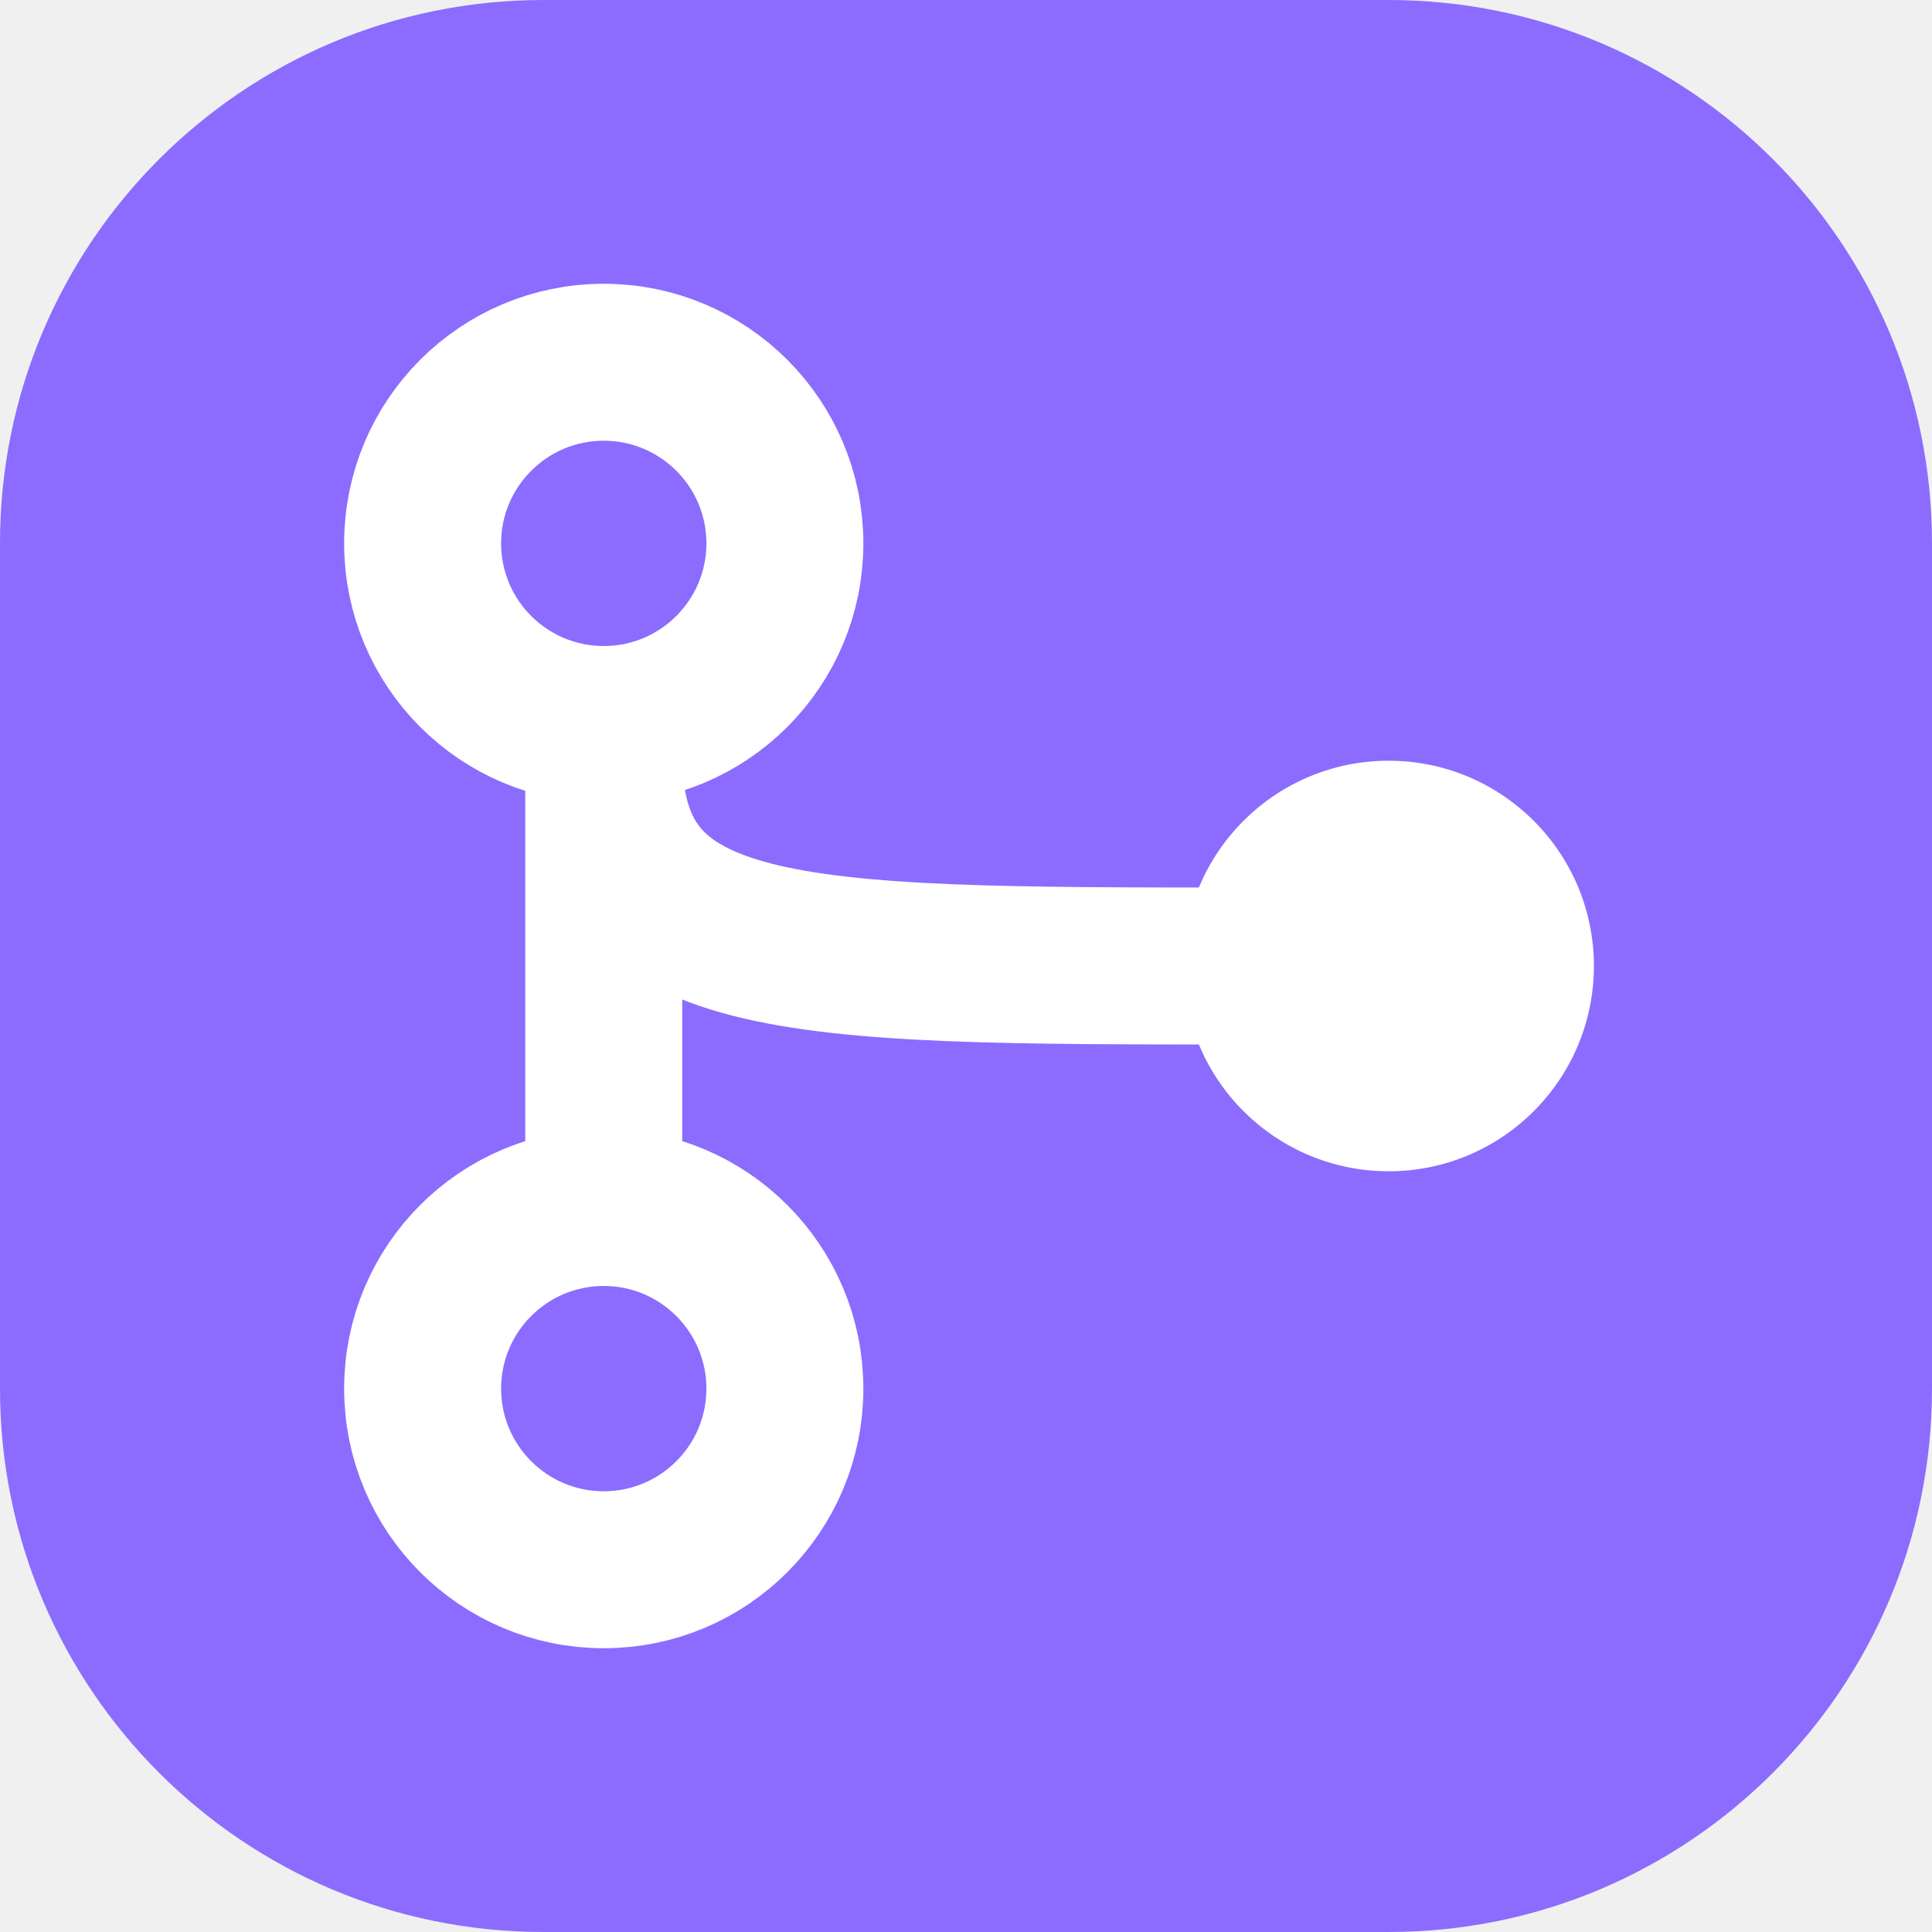
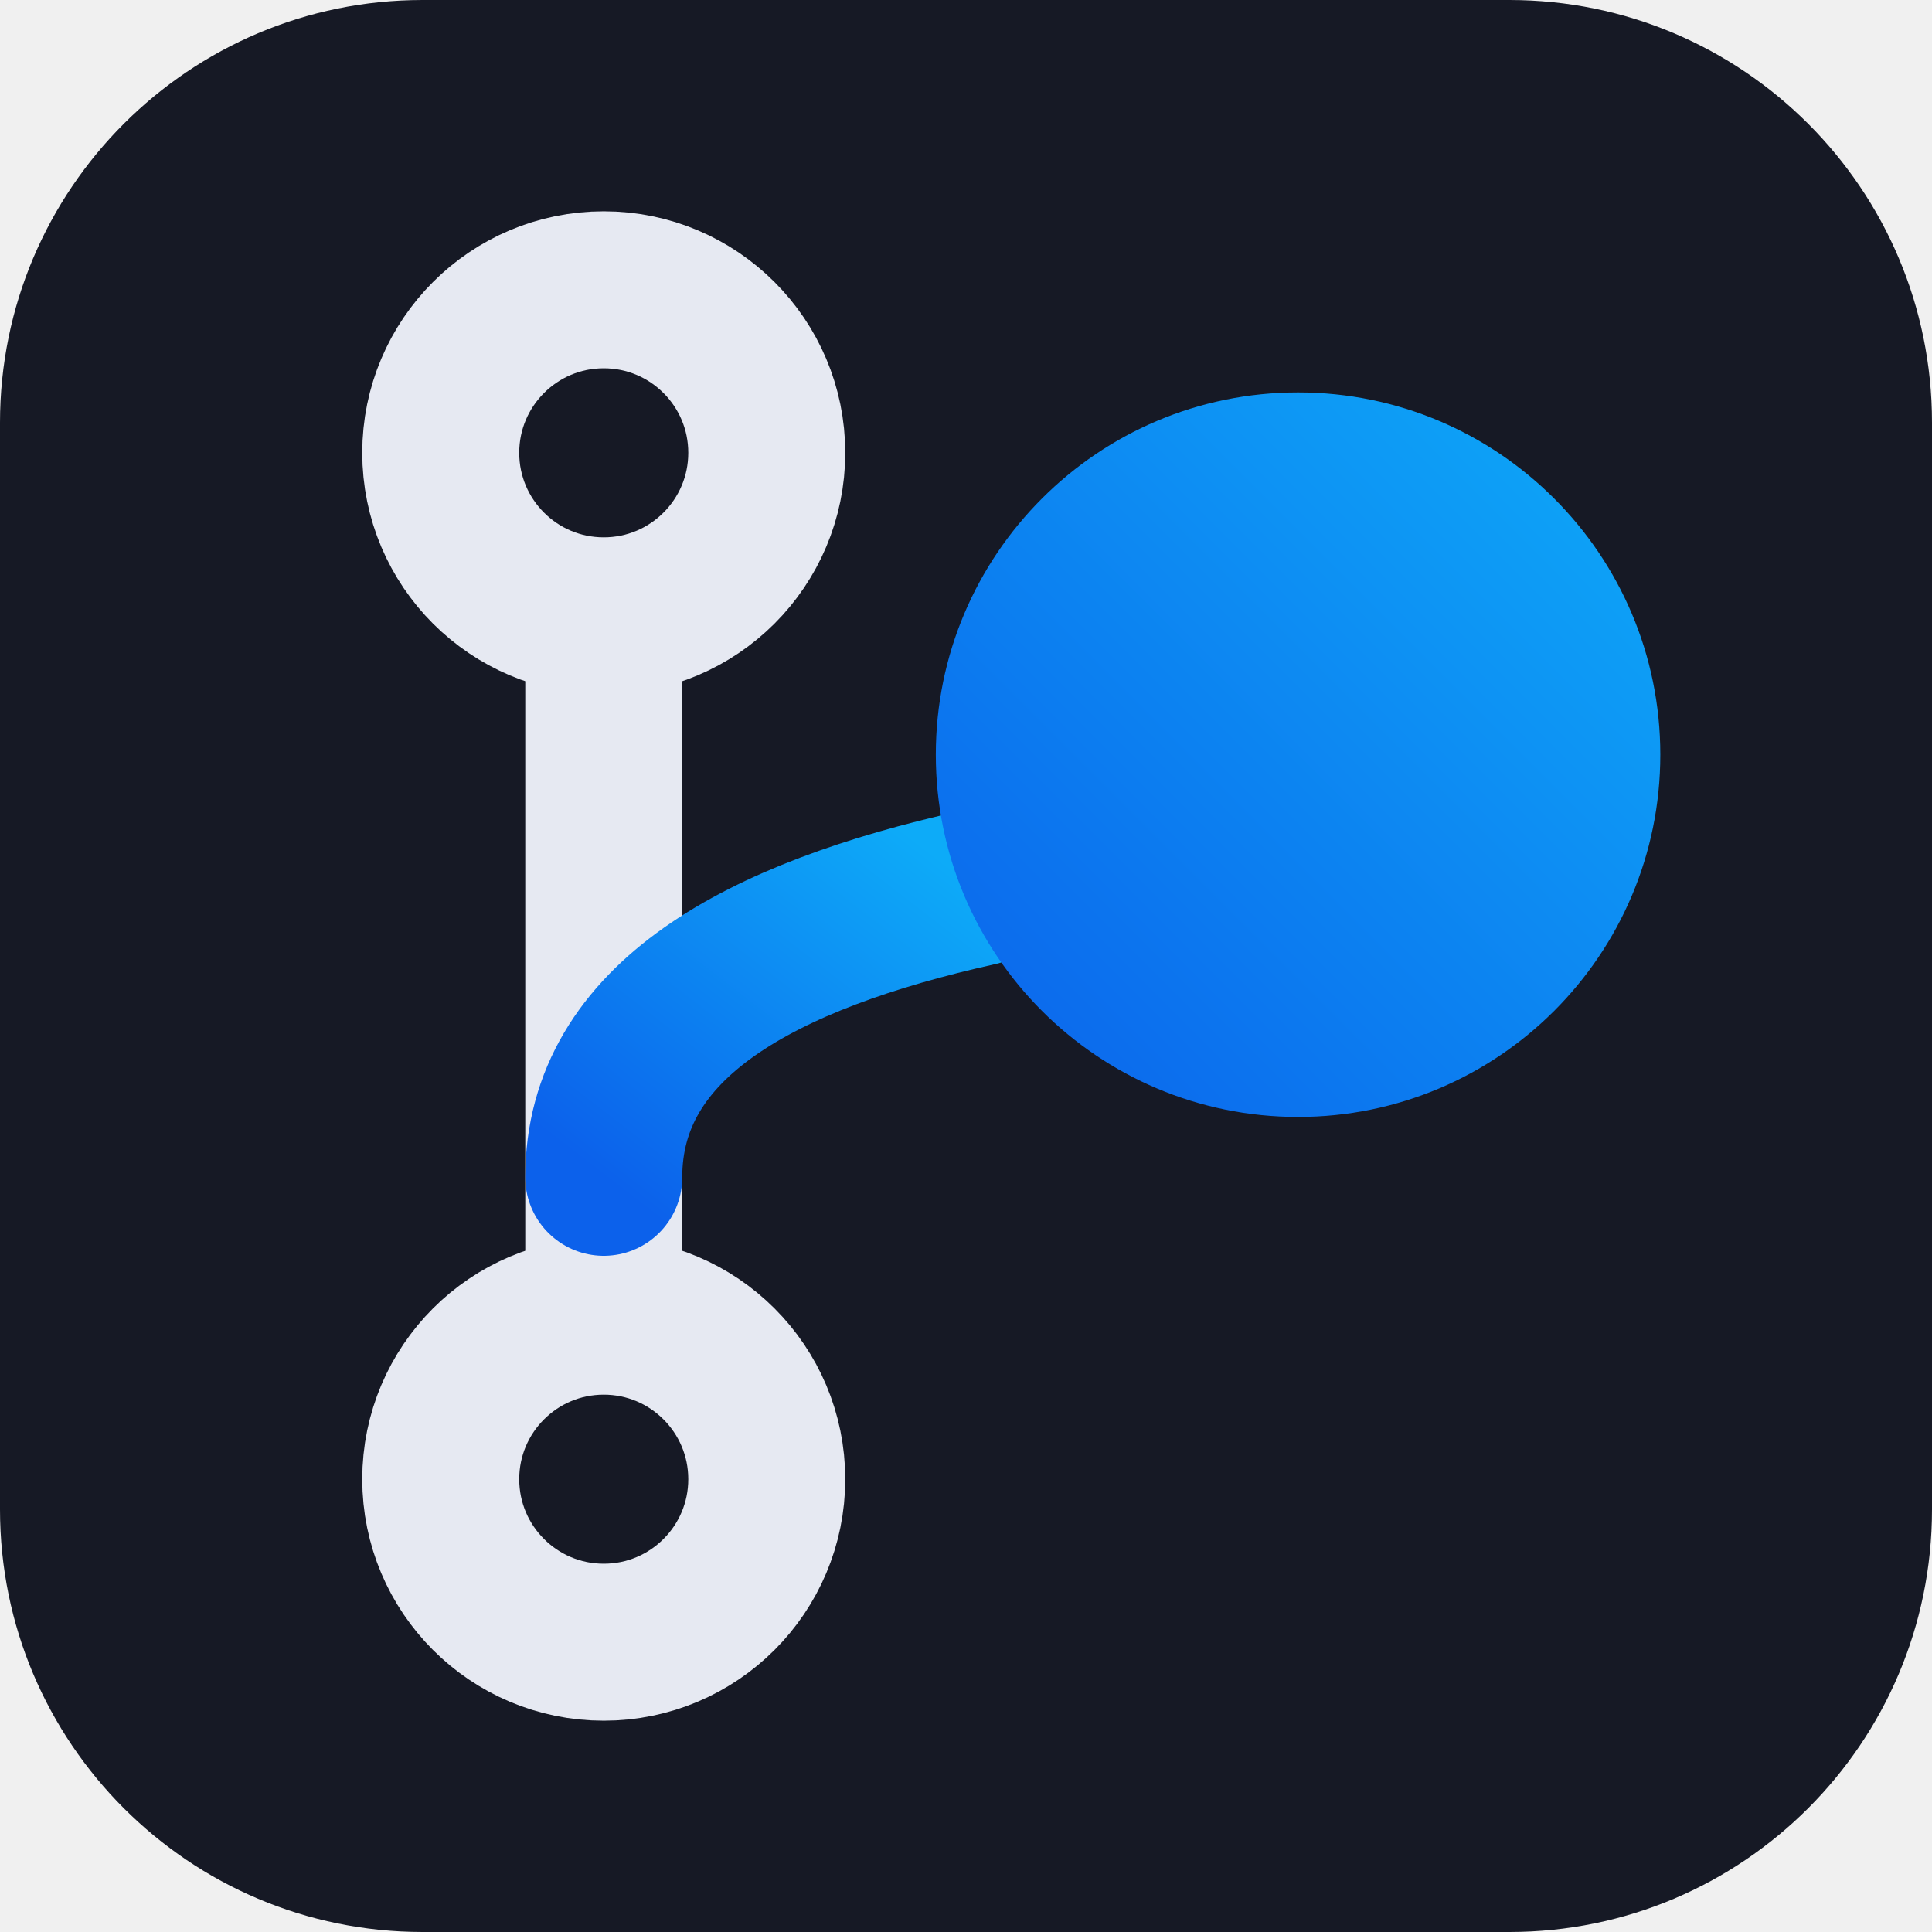
<svg xmlns="http://www.w3.org/2000/svg" viewBox="0 0 32 32">
-   <rect width="32" height="32" rx="9" fill="#8b6cff" />
-   <g fill="none" stroke="#fff" stroke-width="2.6">
-     <circle cx="10" cy="9" r="3" />
-     <circle cx="10" cy="23" r="3" />
-     <path d="M10 12v8M10 12.5c0 3.5 3 3.5 10.6 3.5" />
+   <defs>
+     <linearGradient id="g" x1="0" y1="1" x2="1" y2="0">
+       <stop offset="0" stop-color="#0C61EB" />
+       <stop offset="1" stop-color="#0DABF8" />
+     </linearGradient>
+   </defs>
+   <rect width="32" height="32" rx="7" fill="#161925" />
+   <g fill="none" stroke="#E6E9F2" stroke-width="2.6">
+     <circle cx="10" cy="7.5" r="2.7" />
+     <circle cx="10" cy="24.5" r="2.7" />
+     <path d="M10 10.2v11.6" />
  </g>
-   <circle cx="23" cy="16" r="3.4" fill="#fff" />
+   <path d="M10 19.5c0-2.6 2.6-4 6.2-4.8" fill="none" stroke="url(#g)" stroke-width="2.6" stroke-linecap="round" />
+   <circle cx="21.5" cy="12.5" r="6" fill="url(#g)" />
</svg>
